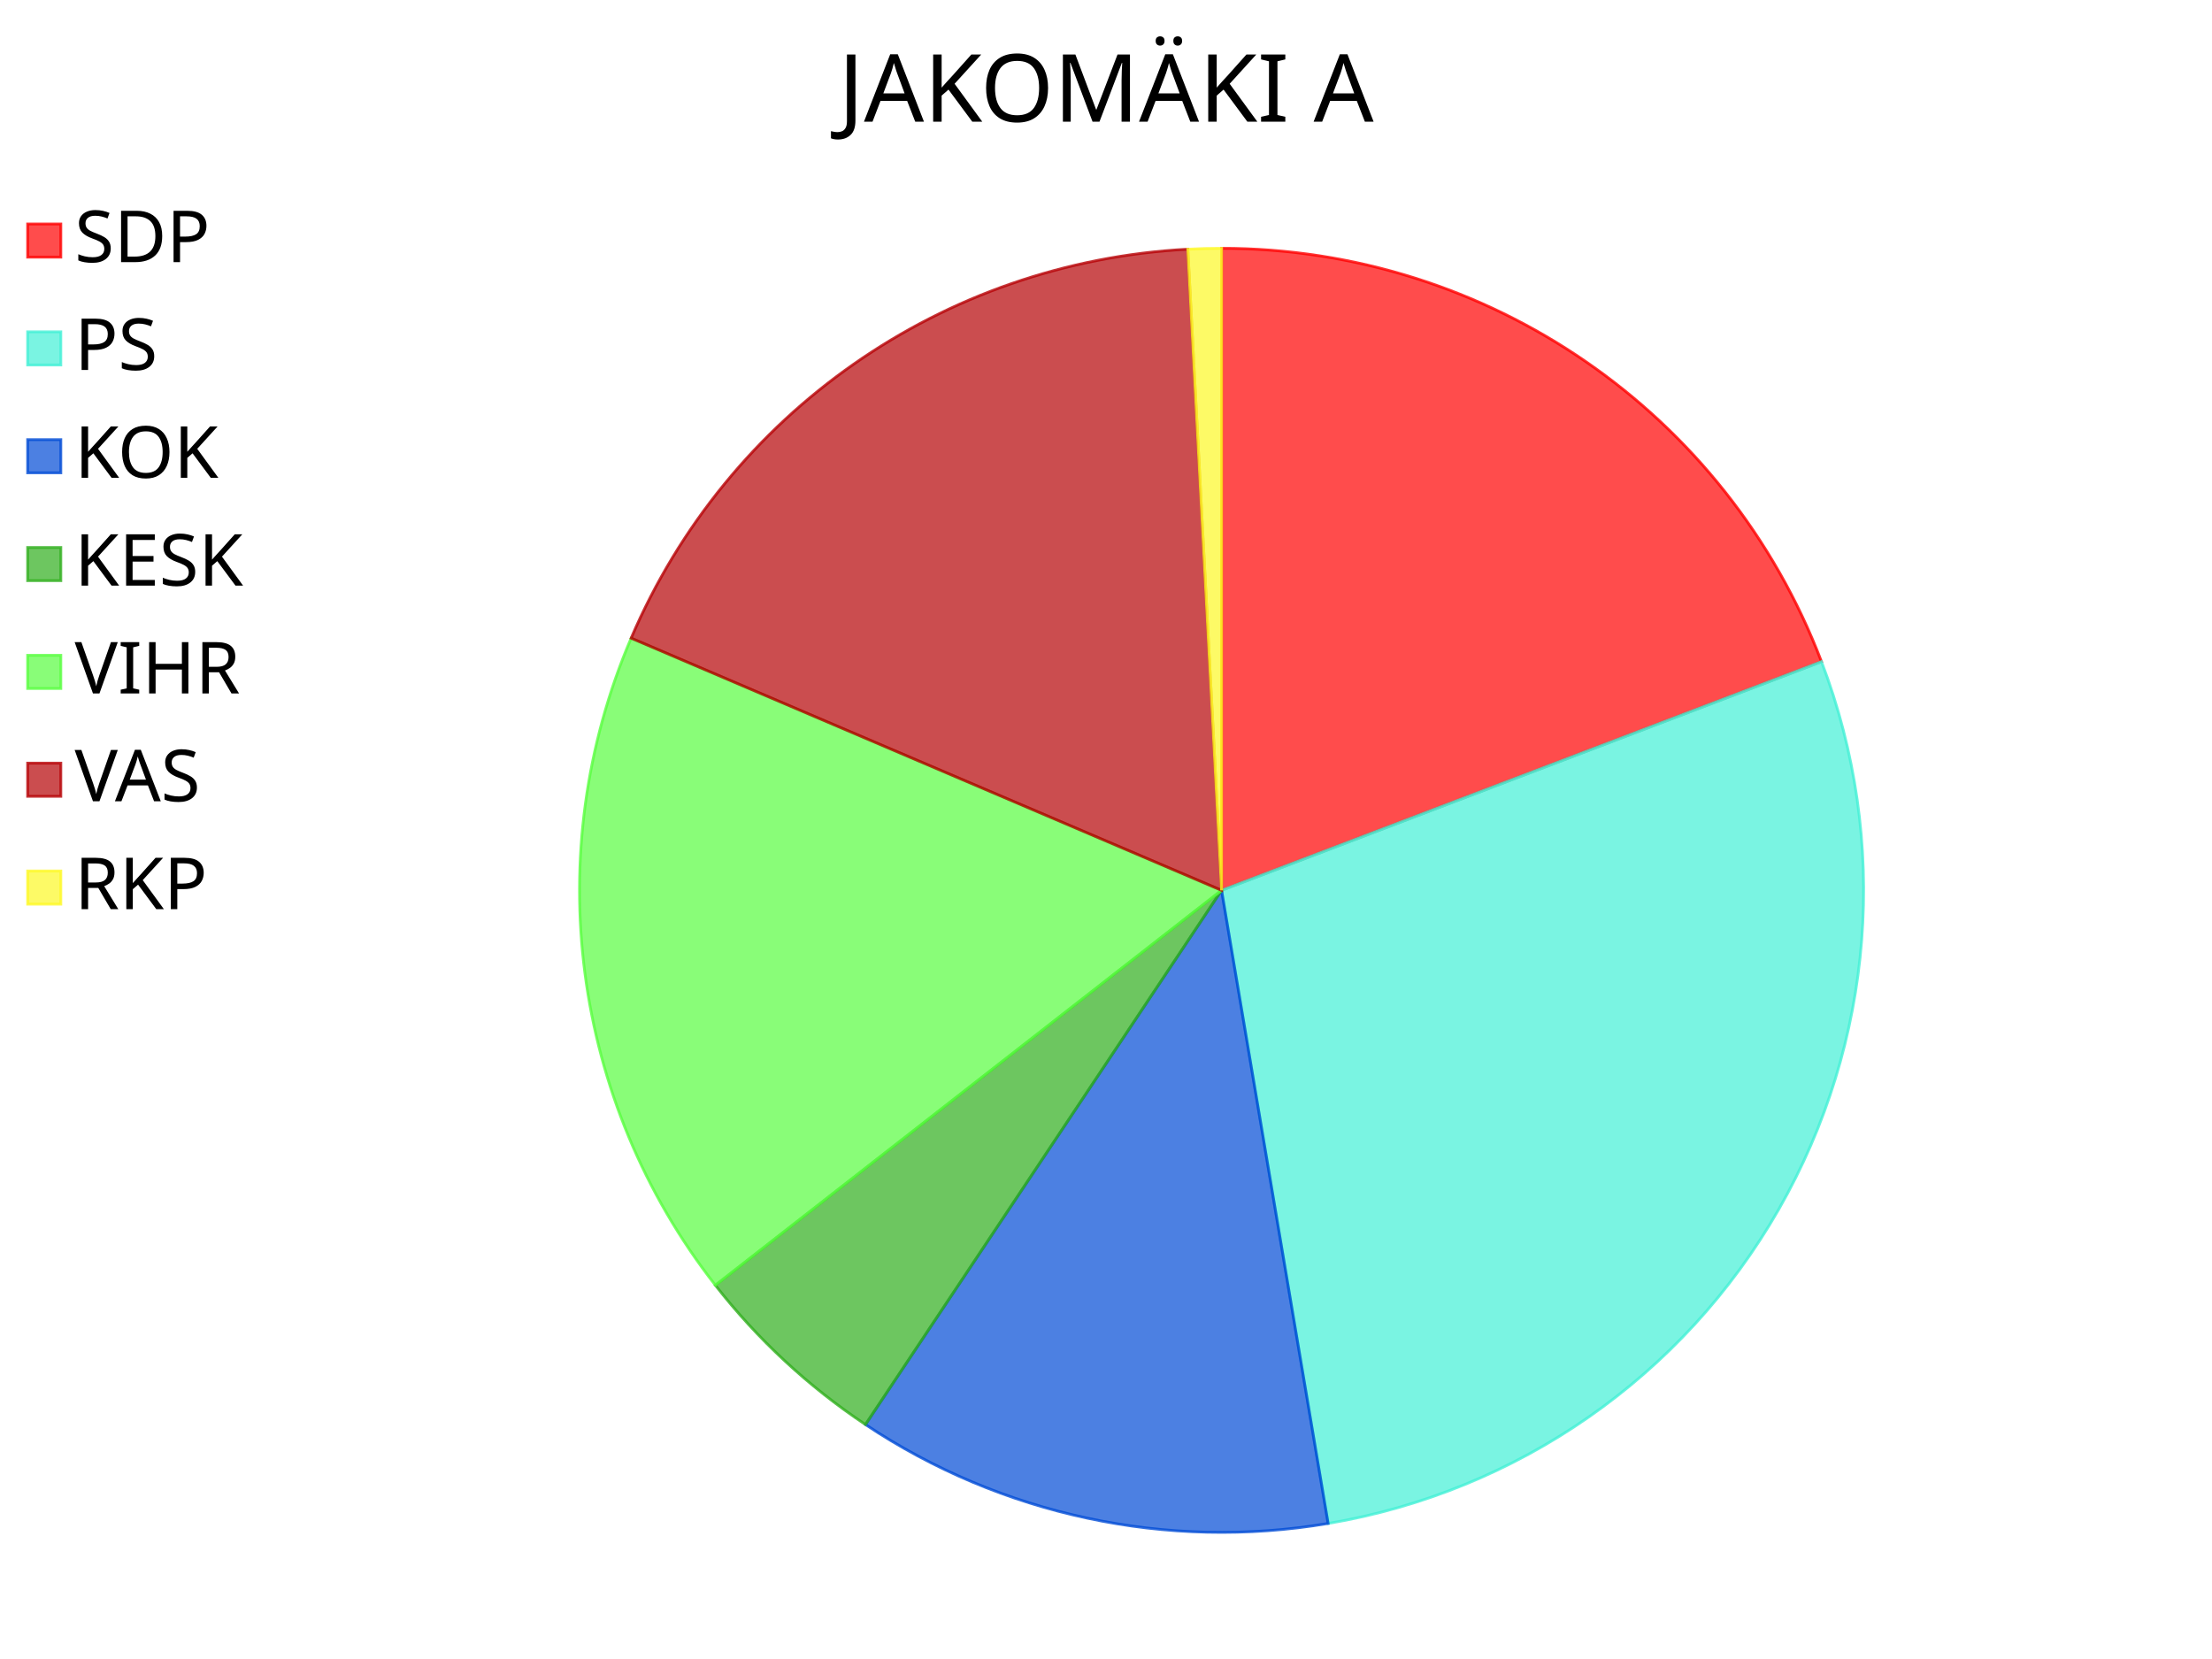
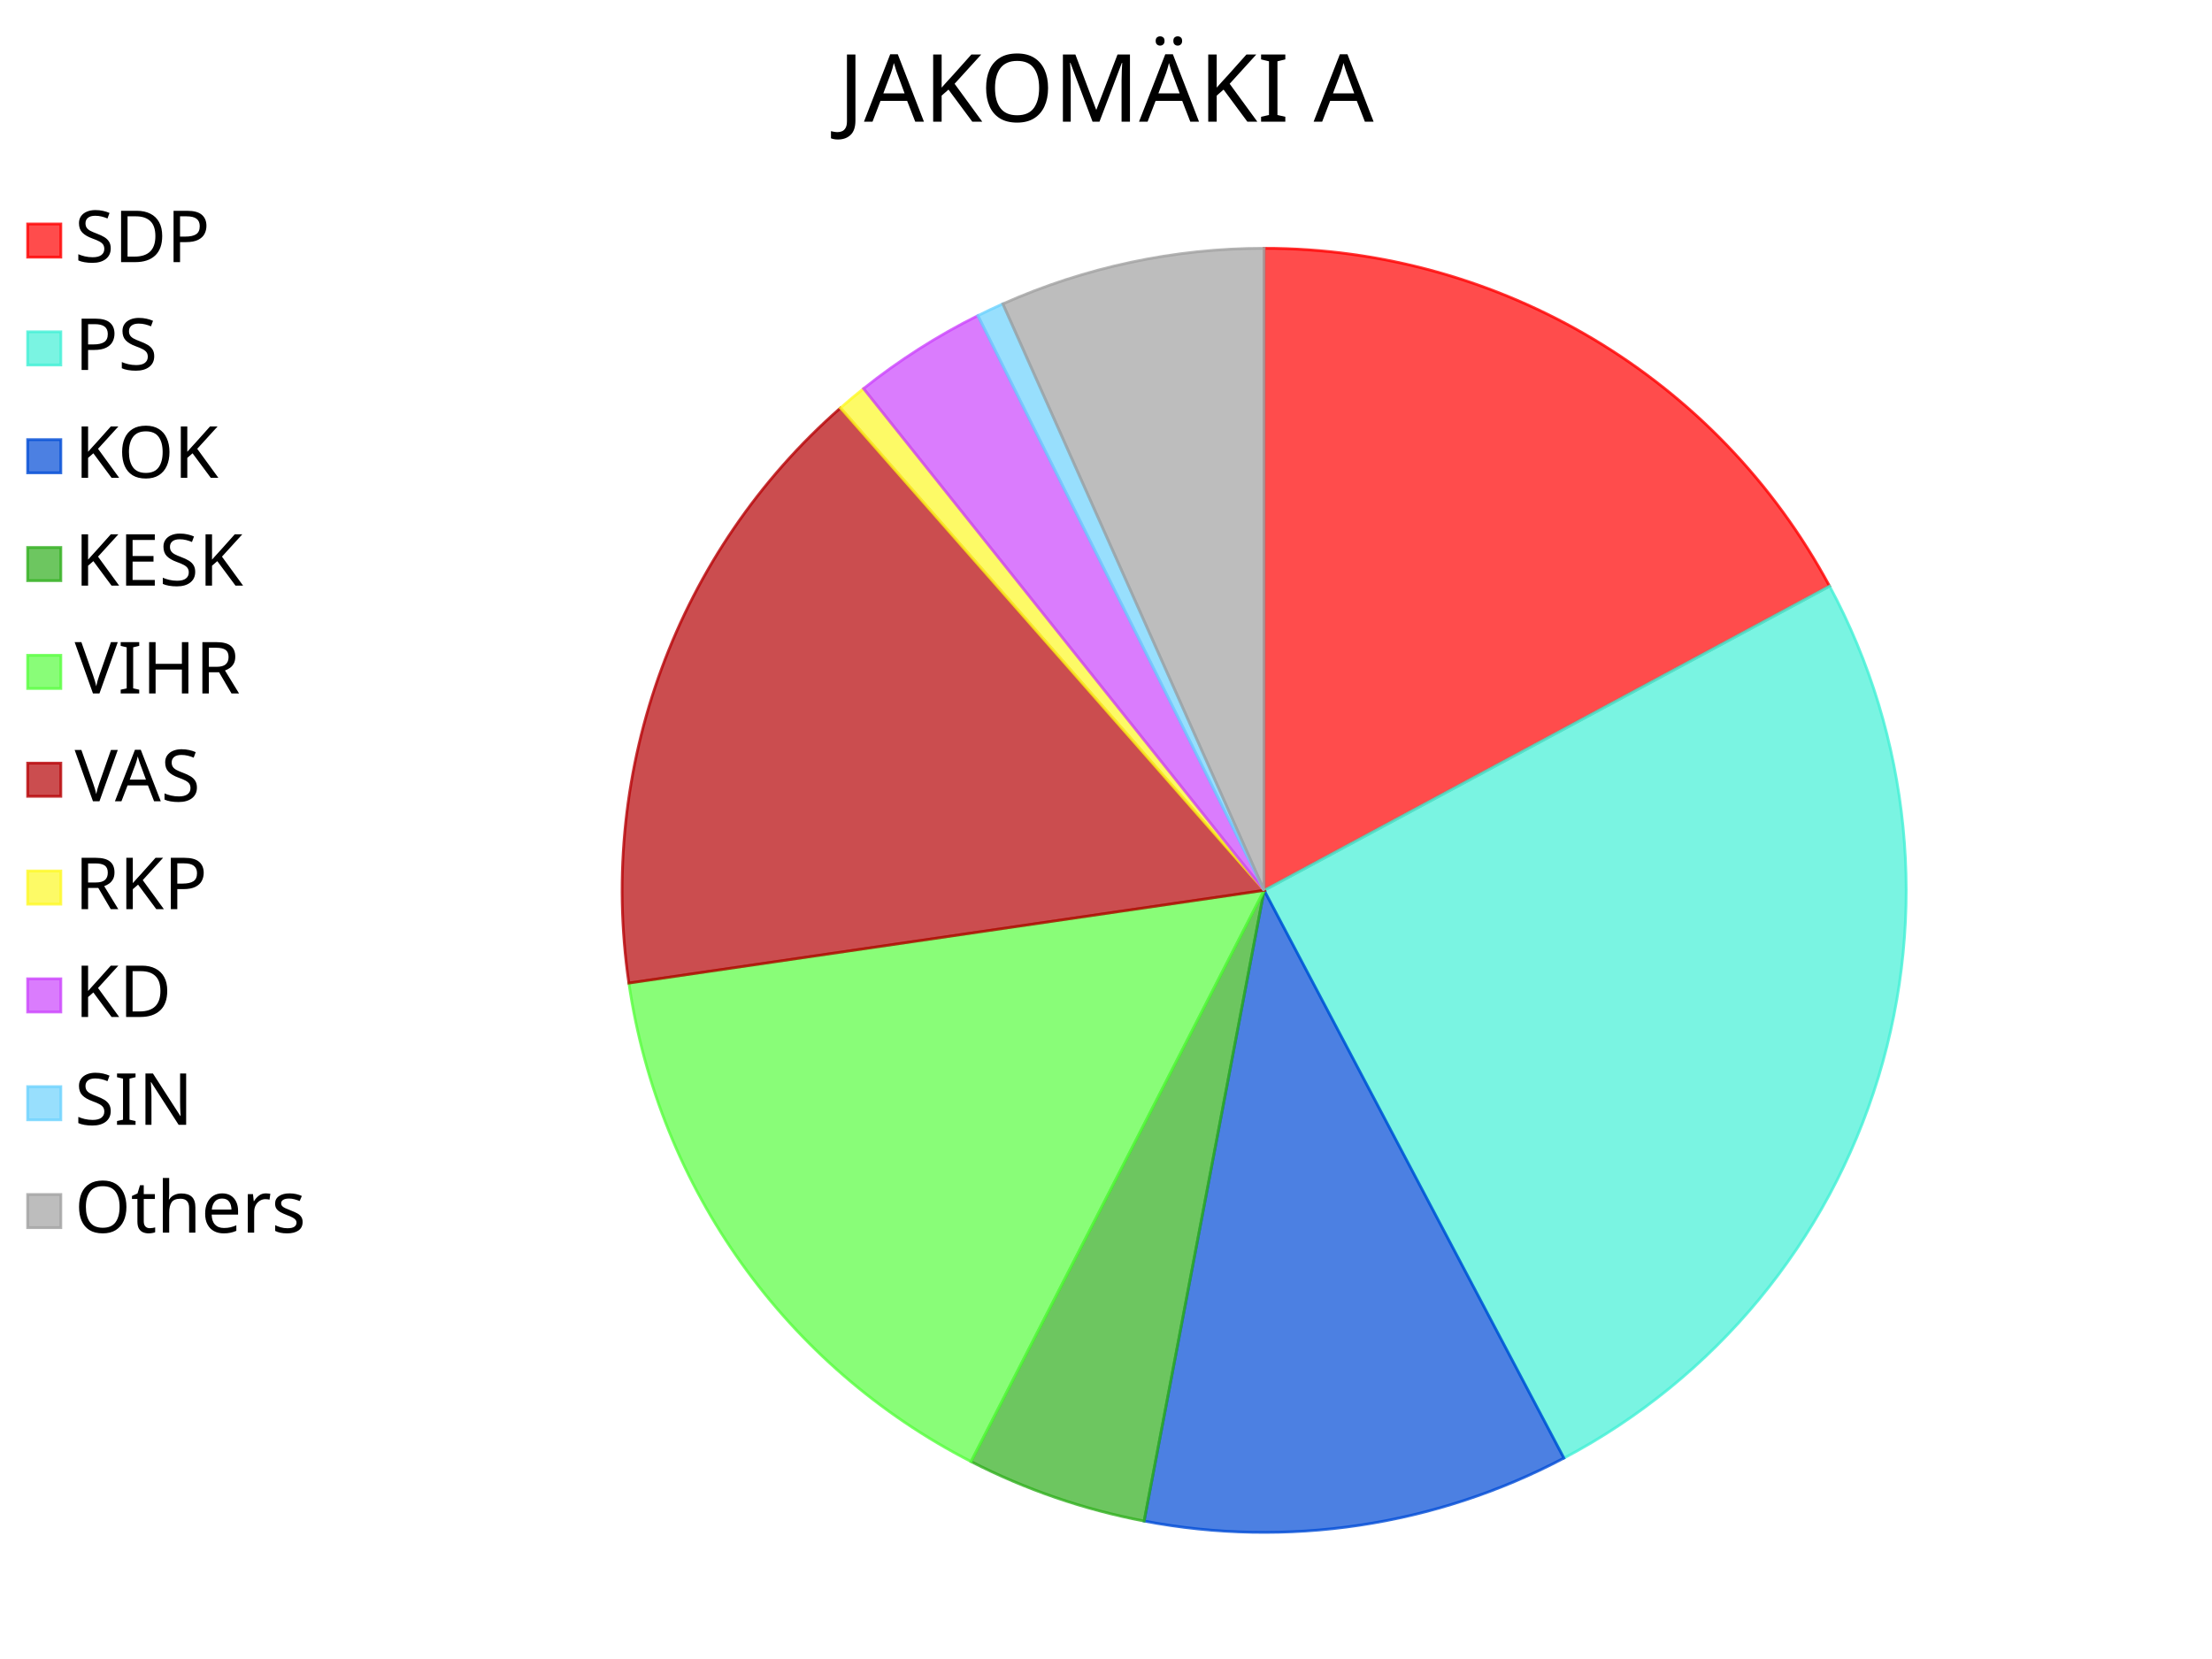
- <svg xmlns="http://www.w3.org/2000/svg" class="pygal-chart" id="chart-95e391d6-7dff-41c0-90e4-516441c377b4" viewBox="0 0 800 600">
+ <svg xmlns="http://www.w3.org/2000/svg" class="pygal-chart" id="chart-9c2838fa-f725-40f5-838e-a83d69b5ebad" viewBox="0 0 800 600">
  <defs>
-     <style type="text/css">#chart-95e391d6-7dff-41c0-90e4-516441c377b4{-webkit-user-select:none;-webkit-font-smoothing:antialiased;font-family:Poppins}#chart-95e391d6-7dff-41c0-90e4-516441c377b4 .title{font-family:Poppins;font-size:34px}#chart-95e391d6-7dff-41c0-90e4-516441c377b4 .legends .legend text{font-family:Poppins;font-size:26px}#chart-95e391d6-7dff-41c0-90e4-516441c377b4 .axis text{font-family:Poppins;font-size:10px}#chart-95e391d6-7dff-41c0-90e4-516441c377b4 .axis text.major{font-family:Poppins;font-size:10px}#chart-95e391d6-7dff-41c0-90e4-516441c377b4 .text-overlay text.value{font-family:Poppins;font-size:16px}#chart-95e391d6-7dff-41c0-90e4-516441c377b4 .text-overlay text.label{font-family:Poppins;font-size:10px}#chart-95e391d6-7dff-41c0-90e4-516441c377b4 .tooltip{font-family:Poppins;font-size:26px}#chart-95e391d6-7dff-41c0-90e4-516441c377b4 text.no_data{font-family:Poppins;font-size:64px}
- #chart-95e391d6-7dff-41c0-90e4-516441c377b4{background-color:#ffffff}#chart-95e391d6-7dff-41c0-90e4-516441c377b4 path,#chart-95e391d6-7dff-41c0-90e4-516441c377b4 line,#chart-95e391d6-7dff-41c0-90e4-516441c377b4 rect,#chart-95e391d6-7dff-41c0-90e4-516441c377b4 circle{-webkit-transition:300ms ease-in;-moz-transition:300ms ease-in;transition:300ms ease-in}#chart-95e391d6-7dff-41c0-90e4-516441c377b4 .graph &gt; .background{fill:#ffffff}#chart-95e391d6-7dff-41c0-90e4-516441c377b4 .plot &gt; .background{fill:#ffffff}#chart-95e391d6-7dff-41c0-90e4-516441c377b4 .graph{fill:#000000}#chart-95e391d6-7dff-41c0-90e4-516441c377b4 text.no_data{fill:#000000}#chart-95e391d6-7dff-41c0-90e4-516441c377b4 .title{fill:#000000}#chart-95e391d6-7dff-41c0-90e4-516441c377b4 .legends .legend text{fill:#000000}#chart-95e391d6-7dff-41c0-90e4-516441c377b4 .legends .legend:hover text{fill:#000000}#chart-95e391d6-7dff-41c0-90e4-516441c377b4 .axis .line{stroke:#000000}#chart-95e391d6-7dff-41c0-90e4-516441c377b4 .axis .guide.line{stroke:#000000}#chart-95e391d6-7dff-41c0-90e4-516441c377b4 .axis .major.line{stroke:#000000}#chart-95e391d6-7dff-41c0-90e4-516441c377b4 .axis text.major{fill:#000000}#chart-95e391d6-7dff-41c0-90e4-516441c377b4 .axis.y .guides:hover .guide.line,#chart-95e391d6-7dff-41c0-90e4-516441c377b4 .line-graph .axis.x .guides:hover .guide.line,#chart-95e391d6-7dff-41c0-90e4-516441c377b4 .stackedline-graph .axis.x .guides:hover .guide.line,#chart-95e391d6-7dff-41c0-90e4-516441c377b4 .xy-graph .axis.x .guides:hover .guide.line{stroke:#000000}#chart-95e391d6-7dff-41c0-90e4-516441c377b4 .axis .guides:hover text{fill:#000000}#chart-95e391d6-7dff-41c0-90e4-516441c377b4 .reactive{fill-opacity:.7;stroke-opacity:.8}#chart-95e391d6-7dff-41c0-90e4-516441c377b4 .ci{stroke:#000000}#chart-95e391d6-7dff-41c0-90e4-516441c377b4 .reactive.active,#chart-95e391d6-7dff-41c0-90e4-516441c377b4 .active .reactive{fill-opacity:.9;stroke-opacity:.9;stroke-width:4}#chart-95e391d6-7dff-41c0-90e4-516441c377b4 .ci .reactive.active{stroke-width:1.5}#chart-95e391d6-7dff-41c0-90e4-516441c377b4 .series text{fill:#000000}#chart-95e391d6-7dff-41c0-90e4-516441c377b4 .tooltip rect{fill:#ffffff;stroke:#000000;-webkit-transition:opacity 300ms ease-in;-moz-transition:opacity 300ms ease-in;transition:opacity 300ms ease-in}#chart-95e391d6-7dff-41c0-90e4-516441c377b4 .tooltip .label{fill:#000000}#chart-95e391d6-7dff-41c0-90e4-516441c377b4 .tooltip .label{fill:#000000}#chart-95e391d6-7dff-41c0-90e4-516441c377b4 .tooltip .legend{font-size:.8em;fill:#000000}#chart-95e391d6-7dff-41c0-90e4-516441c377b4 .tooltip .x_label{font-size:.6em;fill:#000000}#chart-95e391d6-7dff-41c0-90e4-516441c377b4 .tooltip .xlink{font-size:.5em;text-decoration:underline}#chart-95e391d6-7dff-41c0-90e4-516441c377b4 .tooltip .value{font-size:1.5em}#chart-95e391d6-7dff-41c0-90e4-516441c377b4 .bound{font-size:.5em}#chart-95e391d6-7dff-41c0-90e4-516441c377b4 .max-value{font-size:.75em;fill:#000000}#chart-95e391d6-7dff-41c0-90e4-516441c377b4 .map-element{fill:#ffffff;stroke:#000000 !important}#chart-95e391d6-7dff-41c0-90e4-516441c377b4 .map-element .reactive{fill-opacity:inherit;stroke-opacity:inherit}#chart-95e391d6-7dff-41c0-90e4-516441c377b4 .color-0,#chart-95e391d6-7dff-41c0-90e4-516441c377b4 .color-0 a:visited{stroke:#ff0000;fill:#ff0000}#chart-95e391d6-7dff-41c0-90e4-516441c377b4 .color-1,#chart-95e391d6-7dff-41c0-90e4-516441c377b4 .color-1 a:visited{stroke:#42f0d6;fill:#42f0d6}#chart-95e391d6-7dff-41c0-90e4-516441c377b4 .color-2,#chart-95e391d6-7dff-41c0-90e4-516441c377b4 .color-2 a:visited{stroke:#004bd6;fill:#004bd6}#chart-95e391d6-7dff-41c0-90e4-516441c377b4 .color-3,#chart-95e391d6-7dff-41c0-90e4-516441c377b4 .color-3 a:visited{stroke:#30af1d;fill:#30af1d}#chart-95e391d6-7dff-41c0-90e4-516441c377b4 .color-4,#chart-95e391d6-7dff-41c0-90e4-516441c377b4 .color-4 a:visited{stroke:#58fd3f;fill:#58fd3f}#chart-95e391d6-7dff-41c0-90e4-516441c377b4 .color-5,#chart-95e391d6-7dff-41c0-90e4-516441c377b4 .color-5 a:visited{stroke:#b60205;fill:#b60205}#chart-95e391d6-7dff-41c0-90e4-516441c377b4 .color-6,#chart-95e391d6-7dff-41c0-90e4-516441c377b4 .color-6 a:visited{stroke:#fdf926;fill:#fdf926}#chart-95e391d6-7dff-41c0-90e4-516441c377b4 .text-overlay .color-0 text{fill:black}#chart-95e391d6-7dff-41c0-90e4-516441c377b4 .text-overlay .color-1 text{fill:black}#chart-95e391d6-7dff-41c0-90e4-516441c377b4 .text-overlay .color-2 text{fill:black}#chart-95e391d6-7dff-41c0-90e4-516441c377b4 .text-overlay .color-3 text{fill:black}#chart-95e391d6-7dff-41c0-90e4-516441c377b4 .text-overlay .color-4 text{fill:black}#chart-95e391d6-7dff-41c0-90e4-516441c377b4 .text-overlay .color-5 text{fill:black}#chart-95e391d6-7dff-41c0-90e4-516441c377b4 .text-overlay .color-6 text{fill:black}
- #chart-95e391d6-7dff-41c0-90e4-516441c377b4 text.no_data{text-anchor:middle}#chart-95e391d6-7dff-41c0-90e4-516441c377b4 .guide.line{fill:none}#chart-95e391d6-7dff-41c0-90e4-516441c377b4 .centered{text-anchor:middle}#chart-95e391d6-7dff-41c0-90e4-516441c377b4 .title{text-anchor:middle}#chart-95e391d6-7dff-41c0-90e4-516441c377b4 .legends .legend text{fill-opacity:1}#chart-95e391d6-7dff-41c0-90e4-516441c377b4 .axis.x text{text-anchor:middle}#chart-95e391d6-7dff-41c0-90e4-516441c377b4 .axis.x:not(.web) text[transform]{text-anchor:start}#chart-95e391d6-7dff-41c0-90e4-516441c377b4 .axis.x:not(.web) text[transform].backwards{text-anchor:end}#chart-95e391d6-7dff-41c0-90e4-516441c377b4 .axis.y text{text-anchor:end}#chart-95e391d6-7dff-41c0-90e4-516441c377b4 .axis.y text[transform].backwards{text-anchor:start}#chart-95e391d6-7dff-41c0-90e4-516441c377b4 .axis.y2 text{text-anchor:start}#chart-95e391d6-7dff-41c0-90e4-516441c377b4 .axis.y2 text[transform].backwards{text-anchor:end}#chart-95e391d6-7dff-41c0-90e4-516441c377b4 .axis .guide.line{stroke-dasharray:4,4}#chart-95e391d6-7dff-41c0-90e4-516441c377b4 .axis .major.guide.line{stroke-dasharray:6,6}#chart-95e391d6-7dff-41c0-90e4-516441c377b4 .horizontal .axis.y .guide.line,#chart-95e391d6-7dff-41c0-90e4-516441c377b4 .horizontal .axis.y2 .guide.line,#chart-95e391d6-7dff-41c0-90e4-516441c377b4 .vertical .axis.x .guide.line{opacity:0}#chart-95e391d6-7dff-41c0-90e4-516441c377b4 .horizontal .axis.always_show .guide.line,#chart-95e391d6-7dff-41c0-90e4-516441c377b4 .vertical .axis.always_show .guide.line{opacity:1 !important}#chart-95e391d6-7dff-41c0-90e4-516441c377b4 .axis.y .guides:hover .guide.line,#chart-95e391d6-7dff-41c0-90e4-516441c377b4 .axis.y2 .guides:hover .guide.line,#chart-95e391d6-7dff-41c0-90e4-516441c377b4 .axis.x .guides:hover .guide.line{opacity:1}#chart-95e391d6-7dff-41c0-90e4-516441c377b4 .axis .guides:hover text{opacity:1}#chart-95e391d6-7dff-41c0-90e4-516441c377b4 .nofill{fill:none}#chart-95e391d6-7dff-41c0-90e4-516441c377b4 .subtle-fill{fill-opacity:.2}#chart-95e391d6-7dff-41c0-90e4-516441c377b4 .dot{stroke-width:1px;fill-opacity:1}#chart-95e391d6-7dff-41c0-90e4-516441c377b4 .dot.active{stroke-width:5px}#chart-95e391d6-7dff-41c0-90e4-516441c377b4 .dot.negative{fill:transparent}#chart-95e391d6-7dff-41c0-90e4-516441c377b4 text,#chart-95e391d6-7dff-41c0-90e4-516441c377b4 tspan{stroke:none !important}#chart-95e391d6-7dff-41c0-90e4-516441c377b4 .series text.active{opacity:1}#chart-95e391d6-7dff-41c0-90e4-516441c377b4 .tooltip rect{fill-opacity:.95;stroke-width:.5}#chart-95e391d6-7dff-41c0-90e4-516441c377b4 .tooltip text{fill-opacity:1}#chart-95e391d6-7dff-41c0-90e4-516441c377b4 .showable{visibility:hidden}#chart-95e391d6-7dff-41c0-90e4-516441c377b4 .showable.shown{visibility:visible}#chart-95e391d6-7dff-41c0-90e4-516441c377b4 .gauge-background{fill:rgba(229,229,229,1);stroke:none}#chart-95e391d6-7dff-41c0-90e4-516441c377b4 .bg-lines{stroke:#ffffff;stroke-width:2px}</style>
+     <style type="text/css">#chart-9c2838fa-f725-40f5-838e-a83d69b5ebad{-webkit-user-select:none;-webkit-font-smoothing:antialiased;font-family:Poppins}#chart-9c2838fa-f725-40f5-838e-a83d69b5ebad .title{font-family:Poppins;font-size:34px}#chart-9c2838fa-f725-40f5-838e-a83d69b5ebad .legends .legend text{font-family:Poppins;font-size:26px}#chart-9c2838fa-f725-40f5-838e-a83d69b5ebad .axis text{font-family:Poppins;font-size:10px}#chart-9c2838fa-f725-40f5-838e-a83d69b5ebad .axis text.major{font-family:Poppins;font-size:10px}#chart-9c2838fa-f725-40f5-838e-a83d69b5ebad .text-overlay text.value{font-family:Poppins;font-size:16px}#chart-9c2838fa-f725-40f5-838e-a83d69b5ebad .text-overlay text.label{font-family:Poppins;font-size:10px}#chart-9c2838fa-f725-40f5-838e-a83d69b5ebad .tooltip{font-family:Poppins;font-size:26px}#chart-9c2838fa-f725-40f5-838e-a83d69b5ebad text.no_data{font-family:Poppins;font-size:64px}
+ #chart-9c2838fa-f725-40f5-838e-a83d69b5ebad{background-color:#ffffff}#chart-9c2838fa-f725-40f5-838e-a83d69b5ebad path,#chart-9c2838fa-f725-40f5-838e-a83d69b5ebad line,#chart-9c2838fa-f725-40f5-838e-a83d69b5ebad rect,#chart-9c2838fa-f725-40f5-838e-a83d69b5ebad circle{-webkit-transition:300ms ease-out;-moz-transition:300ms ease-out;transition:300ms ease-out}#chart-9c2838fa-f725-40f5-838e-a83d69b5ebad .graph &gt; .background{fill:#ffffff}#chart-9c2838fa-f725-40f5-838e-a83d69b5ebad .plot &gt; .background{fill:#ffffff}#chart-9c2838fa-f725-40f5-838e-a83d69b5ebad .graph{fill:#000000}#chart-9c2838fa-f725-40f5-838e-a83d69b5ebad text.no_data{fill:#000000}#chart-9c2838fa-f725-40f5-838e-a83d69b5ebad .title{fill:#000000}#chart-9c2838fa-f725-40f5-838e-a83d69b5ebad .legends .legend text{fill:#000000}#chart-9c2838fa-f725-40f5-838e-a83d69b5ebad .legends .legend:hover text{fill:#000000}#chart-9c2838fa-f725-40f5-838e-a83d69b5ebad .axis .line{stroke:#000000}#chart-9c2838fa-f725-40f5-838e-a83d69b5ebad .axis .guide.line{stroke:#000000}#chart-9c2838fa-f725-40f5-838e-a83d69b5ebad .axis .major.line{stroke:#000000}#chart-9c2838fa-f725-40f5-838e-a83d69b5ebad .axis text.major{fill:#000000}#chart-9c2838fa-f725-40f5-838e-a83d69b5ebad .axis.y .guides:hover .guide.line,#chart-9c2838fa-f725-40f5-838e-a83d69b5ebad .line-graph .axis.x .guides:hover .guide.line,#chart-9c2838fa-f725-40f5-838e-a83d69b5ebad .stackedline-graph .axis.x .guides:hover .guide.line,#chart-9c2838fa-f725-40f5-838e-a83d69b5ebad .xy-graph .axis.x .guides:hover .guide.line{stroke:#000000}#chart-9c2838fa-f725-40f5-838e-a83d69b5ebad .axis .guides:hover text{fill:#000000}#chart-9c2838fa-f725-40f5-838e-a83d69b5ebad .reactive{fill-opacity:.7;stroke-opacity:.8}#chart-9c2838fa-f725-40f5-838e-a83d69b5ebad .ci{stroke:#000000}#chart-9c2838fa-f725-40f5-838e-a83d69b5ebad .reactive.active,#chart-9c2838fa-f725-40f5-838e-a83d69b5ebad .active .reactive{fill-opacity:.9;stroke-opacity:.9;stroke-width:4}#chart-9c2838fa-f725-40f5-838e-a83d69b5ebad .ci .reactive.active{stroke-width:1.5}#chart-9c2838fa-f725-40f5-838e-a83d69b5ebad .series text{fill:#000000}#chart-9c2838fa-f725-40f5-838e-a83d69b5ebad .tooltip rect{fill:#ffffff;stroke:#000000;-webkit-transition:opacity 300ms ease-out;-moz-transition:opacity 300ms ease-out;transition:opacity 300ms ease-out}#chart-9c2838fa-f725-40f5-838e-a83d69b5ebad .tooltip .label{fill:#000000}#chart-9c2838fa-f725-40f5-838e-a83d69b5ebad .tooltip .label{fill:#000000}#chart-9c2838fa-f725-40f5-838e-a83d69b5ebad .tooltip .legend{font-size:.8em;fill:#000000}#chart-9c2838fa-f725-40f5-838e-a83d69b5ebad .tooltip .x_label{font-size:.6em;fill:#000000}#chart-9c2838fa-f725-40f5-838e-a83d69b5ebad .tooltip .xlink{font-size:.5em;text-decoration:underline}#chart-9c2838fa-f725-40f5-838e-a83d69b5ebad .tooltip .value{font-size:1.5em}#chart-9c2838fa-f725-40f5-838e-a83d69b5ebad .bound{font-size:.5em}#chart-9c2838fa-f725-40f5-838e-a83d69b5ebad .max-value{font-size:.75em;fill:#000000}#chart-9c2838fa-f725-40f5-838e-a83d69b5ebad .map-element{fill:#ffffff;stroke:#000000 !important}#chart-9c2838fa-f725-40f5-838e-a83d69b5ebad .map-element .reactive{fill-opacity:inherit;stroke-opacity:inherit}#chart-9c2838fa-f725-40f5-838e-a83d69b5ebad .color-0,#chart-9c2838fa-f725-40f5-838e-a83d69b5ebad .color-0 a:visited{stroke:#ff0000;fill:#ff0000}#chart-9c2838fa-f725-40f5-838e-a83d69b5ebad .color-1,#chart-9c2838fa-f725-40f5-838e-a83d69b5ebad .color-1 a:visited{stroke:#42f0d6;fill:#42f0d6}#chart-9c2838fa-f725-40f5-838e-a83d69b5ebad .color-2,#chart-9c2838fa-f725-40f5-838e-a83d69b5ebad .color-2 a:visited{stroke:#004bd6;fill:#004bd6}#chart-9c2838fa-f725-40f5-838e-a83d69b5ebad .color-3,#chart-9c2838fa-f725-40f5-838e-a83d69b5ebad .color-3 a:visited{stroke:#30af1d;fill:#30af1d}#chart-9c2838fa-f725-40f5-838e-a83d69b5ebad .color-4,#chart-9c2838fa-f725-40f5-838e-a83d69b5ebad .color-4 a:visited{stroke:#58fd3f;fill:#58fd3f}#chart-9c2838fa-f725-40f5-838e-a83d69b5ebad .color-5,#chart-9c2838fa-f725-40f5-838e-a83d69b5ebad .color-5 a:visited{stroke:#b60205;fill:#b60205}#chart-9c2838fa-f725-40f5-838e-a83d69b5ebad .color-6,#chart-9c2838fa-f725-40f5-838e-a83d69b5ebad .color-6 a:visited{stroke:#fdf926;fill:#fdf926}#chart-9c2838fa-f725-40f5-838e-a83d69b5ebad .color-7,#chart-9c2838fa-f725-40f5-838e-a83d69b5ebad .color-7 a:visited{stroke:#cb45fc;fill:#cb45fc}#chart-9c2838fa-f725-40f5-838e-a83d69b5ebad .color-8,#chart-9c2838fa-f725-40f5-838e-a83d69b5ebad .color-8 a:visited{stroke:#6dd2fd;fill:#6dd2fd}#chart-9c2838fa-f725-40f5-838e-a83d69b5ebad .color-9,#chart-9c2838fa-f725-40f5-838e-a83d69b5ebad .color-9 a:visited{stroke:#a1a1a1;fill:#a1a1a1}#chart-9c2838fa-f725-40f5-838e-a83d69b5ebad .text-overlay .color-0 text{fill:black}#chart-9c2838fa-f725-40f5-838e-a83d69b5ebad .text-overlay .color-1 text{fill:black}#chart-9c2838fa-f725-40f5-838e-a83d69b5ebad .text-overlay .color-2 text{fill:black}#chart-9c2838fa-f725-40f5-838e-a83d69b5ebad .text-overlay .color-3 text{fill:black}#chart-9c2838fa-f725-40f5-838e-a83d69b5ebad .text-overlay .color-4 text{fill:black}#chart-9c2838fa-f725-40f5-838e-a83d69b5ebad .text-overlay .color-5 text{fill:black}#chart-9c2838fa-f725-40f5-838e-a83d69b5ebad .text-overlay .color-6 text{fill:black}#chart-9c2838fa-f725-40f5-838e-a83d69b5ebad .text-overlay .color-7 text{fill:black}#chart-9c2838fa-f725-40f5-838e-a83d69b5ebad .text-overlay .color-8 text{fill:black}#chart-9c2838fa-f725-40f5-838e-a83d69b5ebad .text-overlay .color-9 text{fill:black}
+ #chart-9c2838fa-f725-40f5-838e-a83d69b5ebad text.no_data{text-anchor:middle}#chart-9c2838fa-f725-40f5-838e-a83d69b5ebad .guide.line{fill:none}#chart-9c2838fa-f725-40f5-838e-a83d69b5ebad .centered{text-anchor:middle}#chart-9c2838fa-f725-40f5-838e-a83d69b5ebad .title{text-anchor:middle}#chart-9c2838fa-f725-40f5-838e-a83d69b5ebad .legends .legend text{fill-opacity:1}#chart-9c2838fa-f725-40f5-838e-a83d69b5ebad .axis.x text{text-anchor:middle}#chart-9c2838fa-f725-40f5-838e-a83d69b5ebad .axis.x:not(.web) text[transform]{text-anchor:start}#chart-9c2838fa-f725-40f5-838e-a83d69b5ebad .axis.x:not(.web) text[transform].backwards{text-anchor:end}#chart-9c2838fa-f725-40f5-838e-a83d69b5ebad .axis.y text{text-anchor:end}#chart-9c2838fa-f725-40f5-838e-a83d69b5ebad .axis.y text[transform].backwards{text-anchor:start}#chart-9c2838fa-f725-40f5-838e-a83d69b5ebad .axis.y2 text{text-anchor:start}#chart-9c2838fa-f725-40f5-838e-a83d69b5ebad .axis.y2 text[transform].backwards{text-anchor:end}#chart-9c2838fa-f725-40f5-838e-a83d69b5ebad .axis .guide.line{stroke-dasharray:4,4}#chart-9c2838fa-f725-40f5-838e-a83d69b5ebad .axis .major.guide.line{stroke-dasharray:6,6}#chart-9c2838fa-f725-40f5-838e-a83d69b5ebad .horizontal .axis.y .guide.line,#chart-9c2838fa-f725-40f5-838e-a83d69b5ebad .horizontal .axis.y2 .guide.line,#chart-9c2838fa-f725-40f5-838e-a83d69b5ebad .vertical .axis.x .guide.line{opacity:0}#chart-9c2838fa-f725-40f5-838e-a83d69b5ebad .horizontal .axis.always_show .guide.line,#chart-9c2838fa-f725-40f5-838e-a83d69b5ebad .vertical .axis.always_show .guide.line{opacity:1 !important}#chart-9c2838fa-f725-40f5-838e-a83d69b5ebad .axis.y .guides:hover .guide.line,#chart-9c2838fa-f725-40f5-838e-a83d69b5ebad .axis.y2 .guides:hover .guide.line,#chart-9c2838fa-f725-40f5-838e-a83d69b5ebad .axis.x .guides:hover .guide.line{opacity:1}#chart-9c2838fa-f725-40f5-838e-a83d69b5ebad .axis .guides:hover text{opacity:1}#chart-9c2838fa-f725-40f5-838e-a83d69b5ebad .nofill{fill:none}#chart-9c2838fa-f725-40f5-838e-a83d69b5ebad .subtle-fill{fill-opacity:.2}#chart-9c2838fa-f725-40f5-838e-a83d69b5ebad .dot{stroke-width:1px;fill-opacity:1}#chart-9c2838fa-f725-40f5-838e-a83d69b5ebad .dot.active{stroke-width:5px}#chart-9c2838fa-f725-40f5-838e-a83d69b5ebad .dot.negative{fill:transparent}#chart-9c2838fa-f725-40f5-838e-a83d69b5ebad text,#chart-9c2838fa-f725-40f5-838e-a83d69b5ebad tspan{stroke:none !important}#chart-9c2838fa-f725-40f5-838e-a83d69b5ebad .series text.active{opacity:1}#chart-9c2838fa-f725-40f5-838e-a83d69b5ebad .tooltip rect{fill-opacity:.95;stroke-width:.5}#chart-9c2838fa-f725-40f5-838e-a83d69b5ebad .tooltip text{fill-opacity:1}#chart-9c2838fa-f725-40f5-838e-a83d69b5ebad .showable{visibility:hidden}#chart-9c2838fa-f725-40f5-838e-a83d69b5ebad .showable.shown{visibility:visible}#chart-9c2838fa-f725-40f5-838e-a83d69b5ebad .gauge-background{fill:rgba(229,229,229,1);stroke:none}#chart-9c2838fa-f725-40f5-838e-a83d69b5ebad .bg-lines{stroke:#ffffff;stroke-width:2px}</style>
  </defs>
  <g class="graph pie-graph vertical">
    <rect class="background" height="600" width="800" x="0" y="0" />
-     <g class="plot" transform="translate(104, 64)">
-       <rect class="background" height="516" width="675.6" x="0" y="0" />
+     <g class="plot" transform="translate(135, 64)">
+       <rect class="background" height="516" width="644.4" x="0" y="0" />
      <g class="series serie-0 color-0">
        <g class="slices">
          <g class="slice">
-             <path class="slice reactive tooltip-trigger" d="M337.8 25.8 A232.2 232.2 0 0 1 554.772 175.294 L337.8 258 A0 0 0 0 0 337.8 258 z" />
+             <path class="slice reactive tooltip-trigger" d="M322.2 25.8 A232.2 232.2 0 0 1 526.687 147.991 L322.2 258 A0 0 0 0 0 322.2 258 z" />
          </g>
        </g>
      </g>
      <g class="series serie-1 color-1">
        <g class="slices">
          <g class="slice">
-             <path class="slice reactive tooltip-trigger" d="M554.772 175.294 A232.2 232.2 0 0 1 376.336 486.98 L337.8 258 A0 0 0 0 0 337.8 258 z" />
+             <path class="slice reactive tooltip-trigger" d="M526.687 147.991 A232.2 232.2 0 0 1 430.604 463.342 L322.2 258 A0 0 0 0 0 322.2 258 z" />
          </g>
        </g>
      </g>
      <g class="series serie-2 color-2">
        <g class="slices">
          <g class="slice">
-             <path class="slice reactive tooltip-trigger" d="M376.336 486.98 A232.2 232.2 0 0 1 209.008 451.209 L337.8 258 A0 0 0 0 0 337.8 258 z" />
+             <path class="slice reactive tooltip-trigger" d="M430.604 463.342 A232.2 232.2 0 0 1 278.797 486.108 L322.2 258 A0 0 0 0 0 322.2 258 z" />
          </g>
        </g>
      </g>
      <g class="series serie-3 color-3">
        <g class="slices">
          <g class="slice">
-             <path class="slice reactive tooltip-trigger" d="M209.008 451.209 A232.2 232.2 0 0 1 154.726 400.832 L337.8 258 A0 0 0 0 0 337.8 258 z" />
+             <path class="slice reactive tooltip-trigger" d="M278.797 486.108 A232.2 232.2 0 0 1 216.216 464.602 L322.2 258 A0 0 0 0 0 322.2 258 z" />
          </g>
        </g>
      </g>
      <g class="series serie-4 color-4">
        <g class="slices">
          <g class="slice">
-             <path class="slice reactive tooltip-trigger" d="M154.726 400.832 A232.2 232.2 0 0 1 124.263 166.793 L337.8 258 A0 0 0 0 0 337.8 258 z" />
+             <path class="slice reactive tooltip-trigger" d="M216.216 464.602 A232.2 232.2 0 0 1 92.435 291.537 L322.2 258 A0 0 0 0 0 322.2 258 z" />
          </g>
        </g>
      </g>
      <g class="series serie-5 color-5">
        <g class="slices">
          <g class="slice">
-             <path class="slice reactive tooltip-trigger" d="M124.263 166.793 A232.2 232.2 0 0 1 325.58 26.122 L337.8 258 A0 0 0 0 0 337.8 258 z" />
+             <path class="slice reactive tooltip-trigger" d="M92.435 291.537 A232.2 232.2 0 0 1 168.957 83.548 L322.2 258 A0 0 0 0 0 322.2 258 z" />
          </g>
        </g>
      </g>
      <g class="series serie-6 color-6">
        <g class="slices">
          <g class="slice">
-             <path class="slice reactive tooltip-trigger" d="M325.58 26.122 A232.2 232.2 0 0 1 337.8 25.8 L337.8 258 A0 0 0 0 0 337.8 258 z" />
+             <path class="slice reactive tooltip-trigger" d="M168.957 83.548 A232.2 232.2 0 0 1 177.324 76.54 L322.2 258 A0 0 0 0 0 322.2 258 z" />
+           </g>
+         </g>
+       </g>
+       <g class="series serie-7 color-7">
+         <g class="slices">
+           <g class="slice">
+             <path class="slice reactive tooltip-trigger" d="M177.324 76.54 A232.2 232.2 0 0 1 218.652 50.167 L322.2 258 A0 0 0 0 0 322.2 258 z" />
+           </g>
+         </g>
+       </g>
+       <g class="series serie-8 color-8">
+         <g class="slices">
+           <g class="slice">
+             <path class="slice reactive tooltip-trigger" d="M218.652 50.167 A232.2 232.2 0 0 1 227.7 45.899 L322.2 258 A0 0 0 0 0 322.2 258 z" />
+           </g>
+         </g>
+       </g>
+       <g class="series serie-9 color-9">
+         <g class="slices">
+           <g class="slice">
+             <path class="slice reactive tooltip-trigger" d="M227.7 45.899 A232.2 232.2 0 0 1 322.2 25.8 L322.2 258 A0 0 0 0 0 322.2 258 z" />
          </g>
        </g>
      </g>
    </g>
    <g class="titles">
      <text class="title plot_title" x="400.0" y="44">JAKOMÄKI A</text>
    </g>
-     <g class="plot overlay" transform="translate(104, 64)">
+     <g class="plot overlay" transform="translate(135, 64)">
      <g class="series serie-0 color-0" />
      <g class="series serie-1 color-1" />
      <g class="series serie-2 color-2" />
      <g class="series serie-3 color-3" />
      <g class="series serie-4 color-4" />
      <g class="series serie-5 color-5" />
      <g class="series serie-6 color-6" />
+       <g class="series serie-7 color-7" />
+       <g class="series serie-8 color-8" />
+       <g class="series serie-9 color-9" />
    </g>
-     <g class="plot text-overlay" transform="translate(104, 64)">
+     <g class="plot text-overlay" transform="translate(135, 64)">
      <g class="series serie-0 color-0" />
      <g class="series serie-1 color-1" />
      <g class="series serie-2 color-2" />
      <g class="series serie-3 color-3" />
      <g class="series serie-4 color-4" />
      <g class="series serie-5 color-5" />
      <g class="series serie-6 color-6" />
+       <g class="series serie-7 color-7" />
+       <g class="series serie-8 color-8" />
+       <g class="series serie-9 color-9" />
    </g>
-     <g class="plot tooltip-overlay" transform="translate(104, 64)">
+     <g class="plot tooltip-overlay" transform="translate(135, 64)">
      <g class="tooltip" style="opacity: 0" transform="translate(0 0)">
        <rect class="tooltip-box" height="0" rx="0" ry="0" width="0" />
        <g class="text" />
      </g>
    </g>
    <g class="legends" transform="translate(10, 74)">
      <g class="legend reactive activate-serie" id="activate-serie-0">
        <rect class="color-0 reactive" height="12" width="12" x="0.0" y="7.0" />
        <text x="17.0" y="20.8">SDP</text>
      </g>
      <g class="legend reactive activate-serie" id="activate-serie-1">
        <rect class="color-1 reactive" height="12" width="12" x="0.0" y="46.0" />
        <text x="17.0" y="59.8">PS</text>
      </g>
      <g class="legend reactive activate-serie" id="activate-serie-2">
        <rect class="color-2 reactive" height="12" width="12" x="0.0" y="85.0" />
        <text x="17.0" y="98.8">KOK</text>
      </g>
      <g class="legend reactive activate-serie" id="activate-serie-3">
        <rect class="color-3 reactive" height="12" width="12" x="0.0" y="124.0" />
        <text x="17.0" y="137.8">KESK</text>
      </g>
      <g class="legend reactive activate-serie" id="activate-serie-4">
        <rect class="color-4 reactive" height="12" width="12" x="0.0" y="163.0" />
        <text x="17.0" y="176.8">VIHR</text>
      </g>
      <g class="legend reactive activate-serie" id="activate-serie-5">
        <rect class="color-5 reactive" height="12" width="12" x="0.0" y="202.0" />
        <text x="17.0" y="215.8">VAS</text>
      </g>
      <g class="legend reactive activate-serie" id="activate-serie-6">
        <rect class="color-6 reactive" height="12" width="12" x="0.0" y="241.0" />
        <text x="17.0" y="254.8">RKP</text>
      </g>
+       <g class="legend reactive activate-serie" id="activate-serie-7">
+         <rect class="color-7 reactive" height="12" width="12" x="0.0" y="280.0" />
+         <text x="17.0" y="293.8">KD</text>
+       </g>
+       <g class="legend reactive activate-serie" id="activate-serie-8">
+         <rect class="color-8 reactive" height="12" width="12" x="0.0" y="319.0" />
+         <text x="17.0" y="332.8">SIN</text>
+       </g>
+       <g class="legend reactive activate-serie" id="activate-serie-9">
+         <rect class="color-9 reactive" height="12" width="12" x="0.0" y="358.0" />
+         <text x="17.0" y="371.8">Others</text>
+       </g>
    </g>
    <g class="legends" transform="translate(790, 74)" />
  </g>
</svg>
